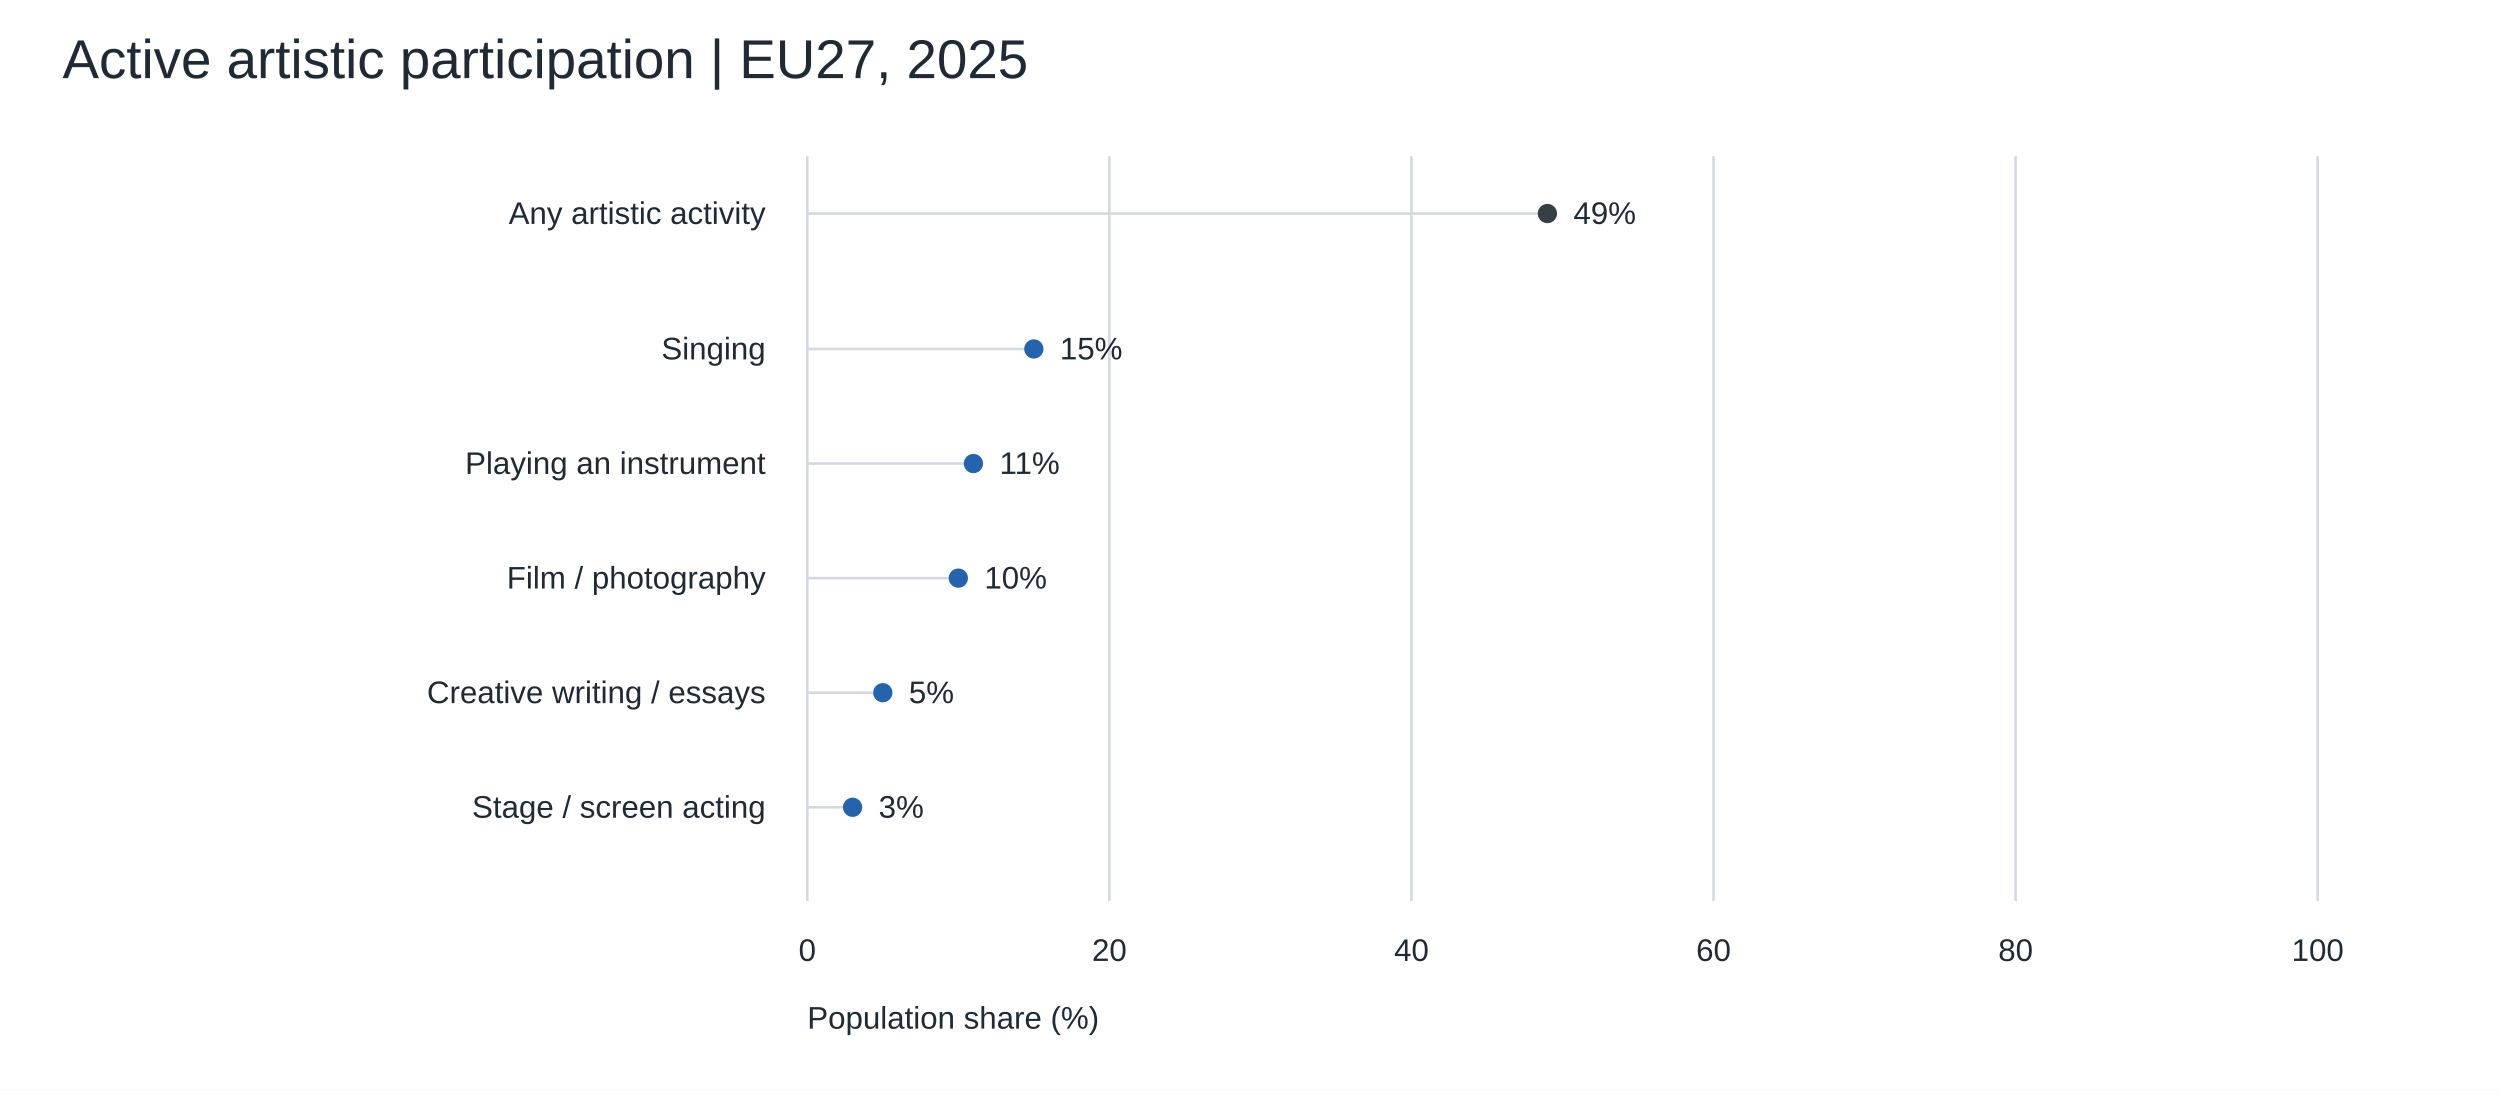
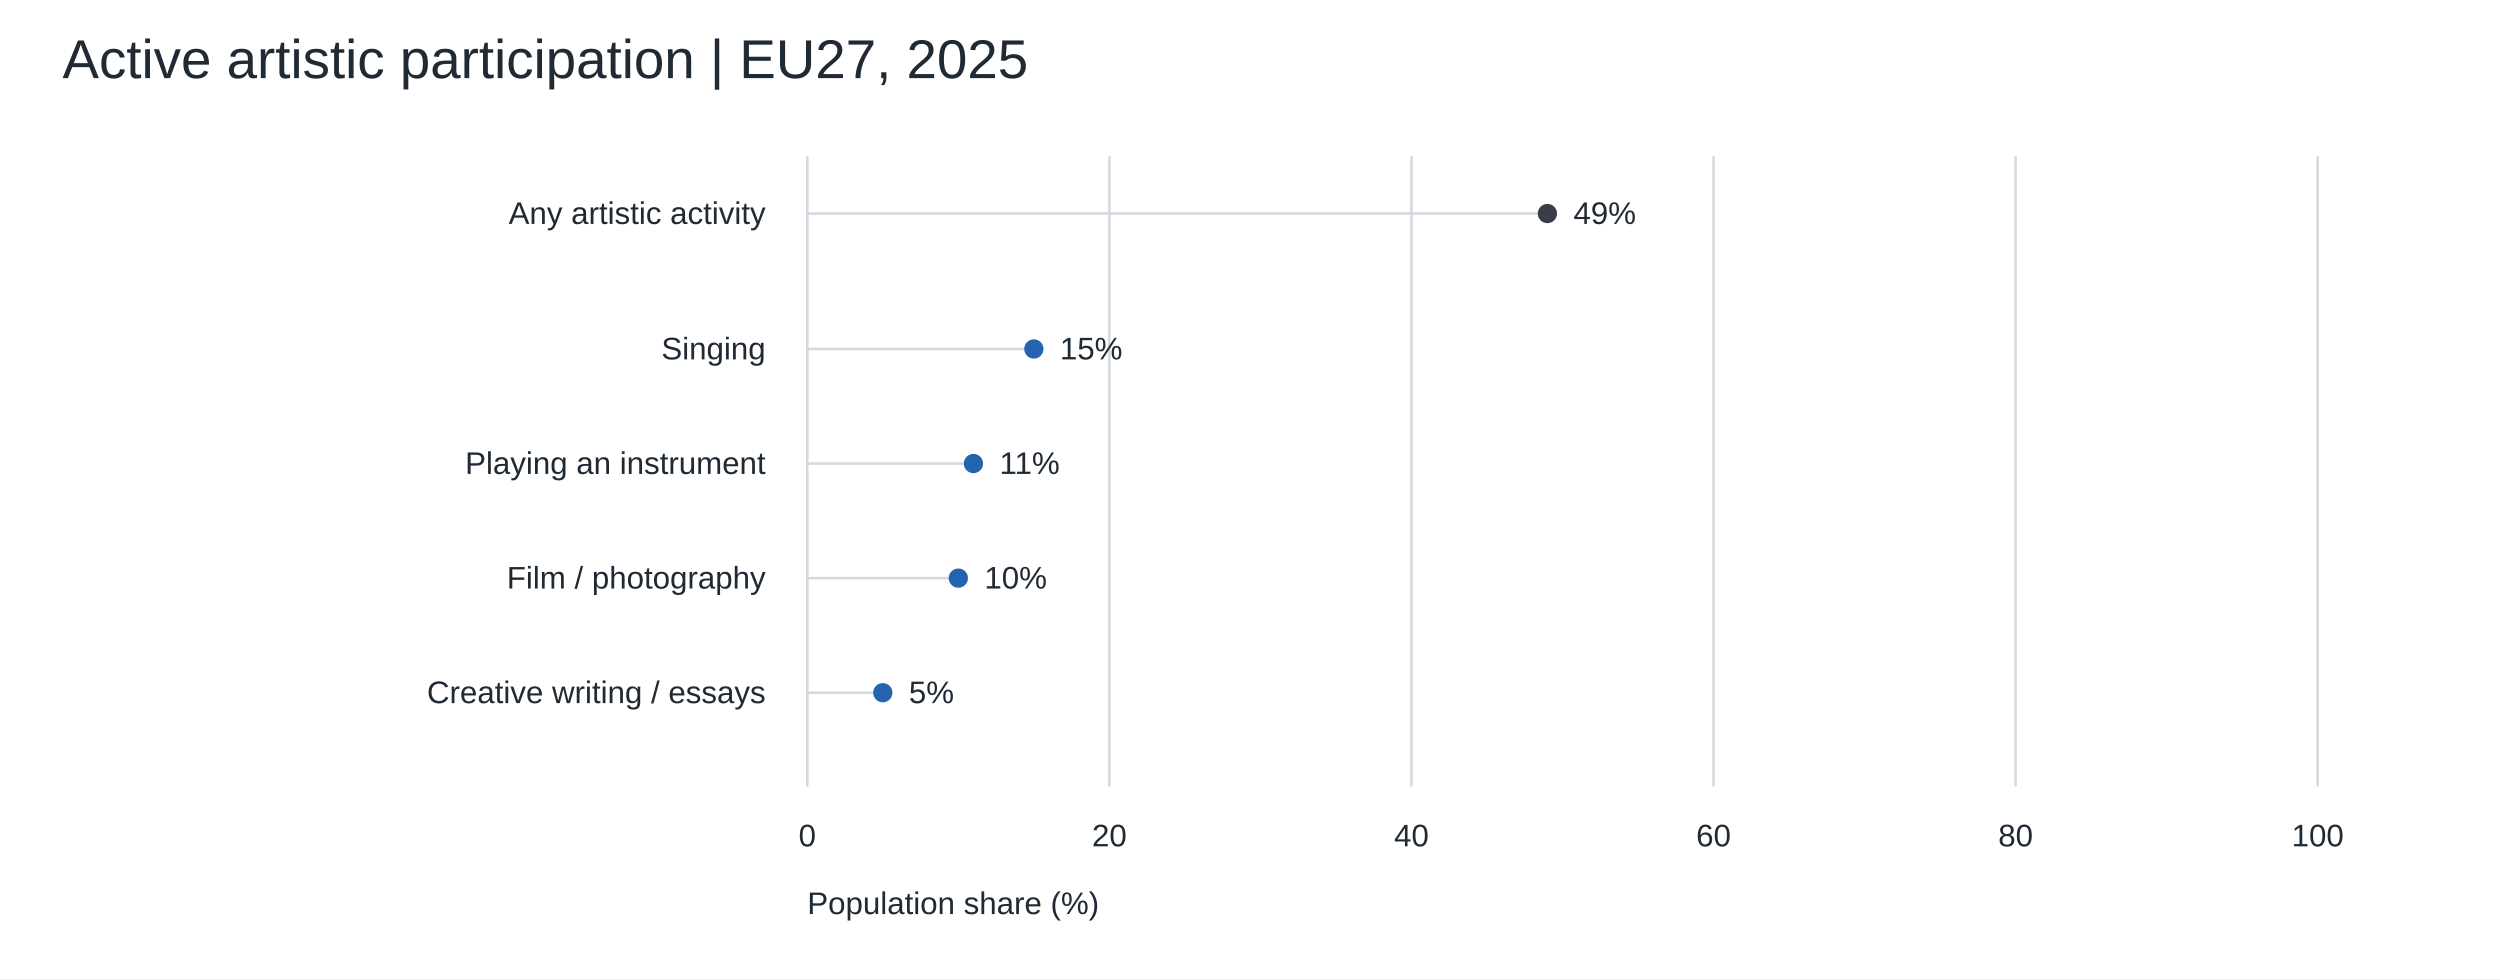
- <svg xmlns="http://www.w3.org/2000/svg" width="960" height="420" viewBox="0 0 960 420" role="img" aria-labelledby="title desc">
+ <svg xmlns="http://www.w3.org/2000/svg" width="960" height="376" viewBox="0 0 960 376" role="img" aria-labelledby="title desc">
  <style>text{font-family:Arial,Helvetica,sans-serif;fill:#202a34}</style>
  <rect width="100%" height="100%" fill="white" />
  <text x="24.00" y="30.00" text-anchor="start" font-size="21" font-weight="500">Active artistic participation | EU27, 2025</text>
-   <line x1="310.00" y1="60.00" x2="310.00" y2="346.00" stroke="#d3d9df" stroke-width="1" stroke-dasharray="" />
-   <text x="310.00" y="369.00" text-anchor="middle" font-size="12" font-weight="400">0</text>
-   <line x1="426.00" y1="60.00" x2="426.00" y2="346.00" stroke="#d3d9df" stroke-width="1" stroke-dasharray="" />
-   <text x="426.00" y="369.00" text-anchor="middle" font-size="12" font-weight="400">20</text>
-   <line x1="542.00" y1="60.00" x2="542.00" y2="346.00" stroke="#d3d9df" stroke-width="1" stroke-dasharray="" />
-   <text x="542.00" y="369.00" text-anchor="middle" font-size="12" font-weight="400">40</text>
-   <line x1="658.00" y1="60.00" x2="658.00" y2="346.00" stroke="#d3d9df" stroke-width="1" stroke-dasharray="" />
-   <text x="658.00" y="369.00" text-anchor="middle" font-size="12" font-weight="400">60</text>
-   <line x1="774.00" y1="60.00" x2="774.00" y2="346.00" stroke="#d3d9df" stroke-width="1" stroke-dasharray="" />
-   <text x="774.00" y="369.00" text-anchor="middle" font-size="12" font-weight="400">80</text>
-   <line x1="890.00" y1="60.00" x2="890.00" y2="346.00" stroke="#d3d9df" stroke-width="1" stroke-dasharray="" />
-   <text x="890.00" y="369.00" text-anchor="middle" font-size="12" font-weight="400">100</text>
-   <text x="310.00" y="395.00" text-anchor="start" font-size="12" font-weight="400">Population share (%)</text>
+   <line x1="310.00" y1="60.00" x2="310.00" y2="302.00" stroke="#d3d9df" stroke-width="1" stroke-dasharray="" />
+   <text x="310.00" y="325.00" text-anchor="middle" font-size="12" font-weight="400">0</text>
+   <line x1="426.00" y1="60.00" x2="426.00" y2="302.00" stroke="#d3d9df" stroke-width="1" stroke-dasharray="" />
+   <text x="426.00" y="325.00" text-anchor="middle" font-size="12" font-weight="400">20</text>
+   <line x1="542.00" y1="60.00" x2="542.00" y2="302.00" stroke="#d3d9df" stroke-width="1" stroke-dasharray="" />
+   <text x="542.00" y="325.00" text-anchor="middle" font-size="12" font-weight="400">40</text>
+   <line x1="658.00" y1="60.00" x2="658.00" y2="302.00" stroke="#d3d9df" stroke-width="1" stroke-dasharray="" />
+   <text x="658.00" y="325.00" text-anchor="middle" font-size="12" font-weight="400">60</text>
+   <line x1="774.00" y1="60.00" x2="774.00" y2="302.00" stroke="#d3d9df" stroke-width="1" stroke-dasharray="" />
+   <text x="774.00" y="325.00" text-anchor="middle" font-size="12" font-weight="400">80</text>
+   <line x1="890.00" y1="60.00" x2="890.00" y2="302.00" stroke="#d3d9df" stroke-width="1" stroke-dasharray="" />
+   <text x="890.00" y="325.00" text-anchor="middle" font-size="12" font-weight="400">100</text>
+   <text x="310.00" y="351.00" text-anchor="start" font-size="12" font-weight="400">Population share (%)</text>
  <text x="294.00" y="86.00" text-anchor="end" font-size="12" font-weight="400">Any artistic activity</text>
  <line x1="310.00" y1="82.00" x2="594.20" y2="82.00" stroke="#d3d9df" stroke-width="1" stroke-dasharray="" />
  <circle cx="594.2" cy="82" r="3.7" fill="#383e45" />
  <text x="604.20" y="86.00" text-anchor="start" font-size="12" font-weight="400">49%</text>
  <text x="294.00" y="138.00" text-anchor="end" font-size="12" font-weight="400">Singing</text>
  <line x1="310.00" y1="134.00" x2="397.00" y2="134.00" stroke="#d3d9df" stroke-width="1" stroke-dasharray="" />
  <circle cx="397.0" cy="134" r="3.7" fill="#2463ad" />
  <text x="407.00" y="138.00" text-anchor="start" font-size="12" font-weight="400">15%</text>
  <text x="294.00" y="182.00" text-anchor="end" font-size="12" font-weight="400">Playing an instrument</text>
  <line x1="310.00" y1="178.00" x2="373.80" y2="178.00" stroke="#d3d9df" stroke-width="1" stroke-dasharray="" />
  <circle cx="373.8" cy="178" r="3.7" fill="#2463ad" />
  <text x="383.80" y="182.00" text-anchor="start" font-size="12" font-weight="400">11%</text>
  <text x="294.00" y="226.00" text-anchor="end" font-size="12" font-weight="400">Film / photography</text>
  <line x1="310.00" y1="222.00" x2="368.00" y2="222.00" stroke="#d3d9df" stroke-width="1" stroke-dasharray="" />
  <circle cx="368.0" cy="222" r="3.7" fill="#2463ad" />
  <text x="378.00" y="226.00" text-anchor="start" font-size="12" font-weight="400">10%</text>
  <text x="294.00" y="270.00" text-anchor="end" font-size="12" font-weight="400">Creative writing / essays</text>
  <line x1="310.00" y1="266.00" x2="339.00" y2="266.00" stroke="#d3d9df" stroke-width="1" stroke-dasharray="" />
  <circle cx="339.0" cy="266" r="3.7" fill="#2463ad" />
  <text x="349.00" y="270.00" text-anchor="start" font-size="12" font-weight="400">5%</text>
-   <text x="294.00" y="314.00" text-anchor="end" font-size="12" font-weight="400">Stage / screen acting</text>
-   <line x1="310.00" y1="310.00" x2="327.40" y2="310.00" stroke="#d3d9df" stroke-width="1" stroke-dasharray="" />
-   <circle cx="327.4" cy="310" r="3.7" fill="#2463ad" />
-   <text x="337.40" y="314.00" text-anchor="start" font-size="12" font-weight="400">3%</text>
</svg>
